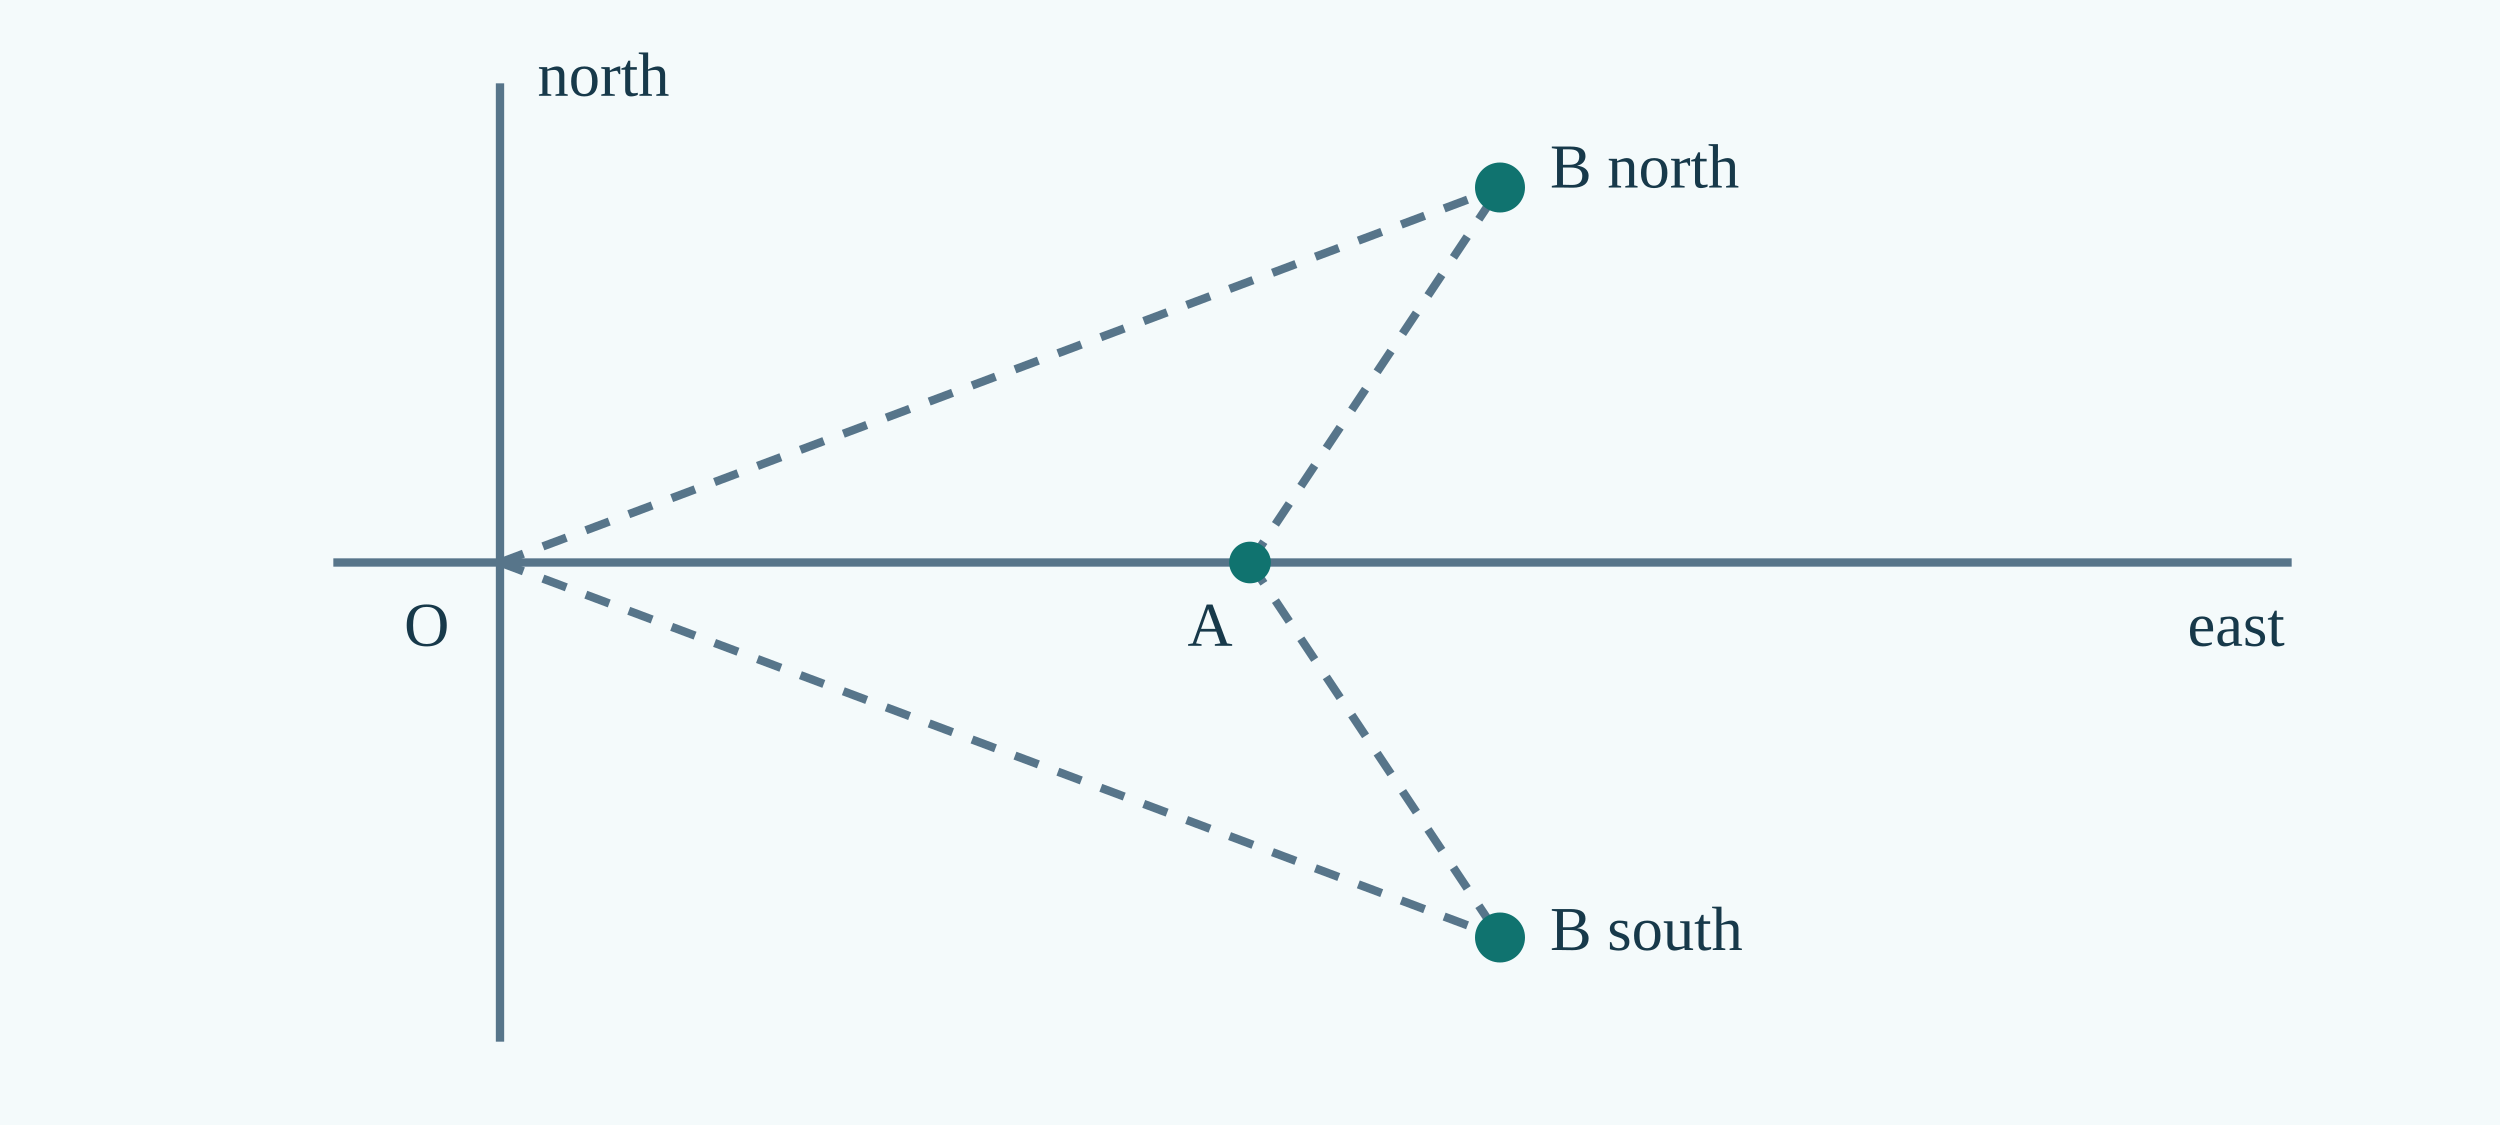
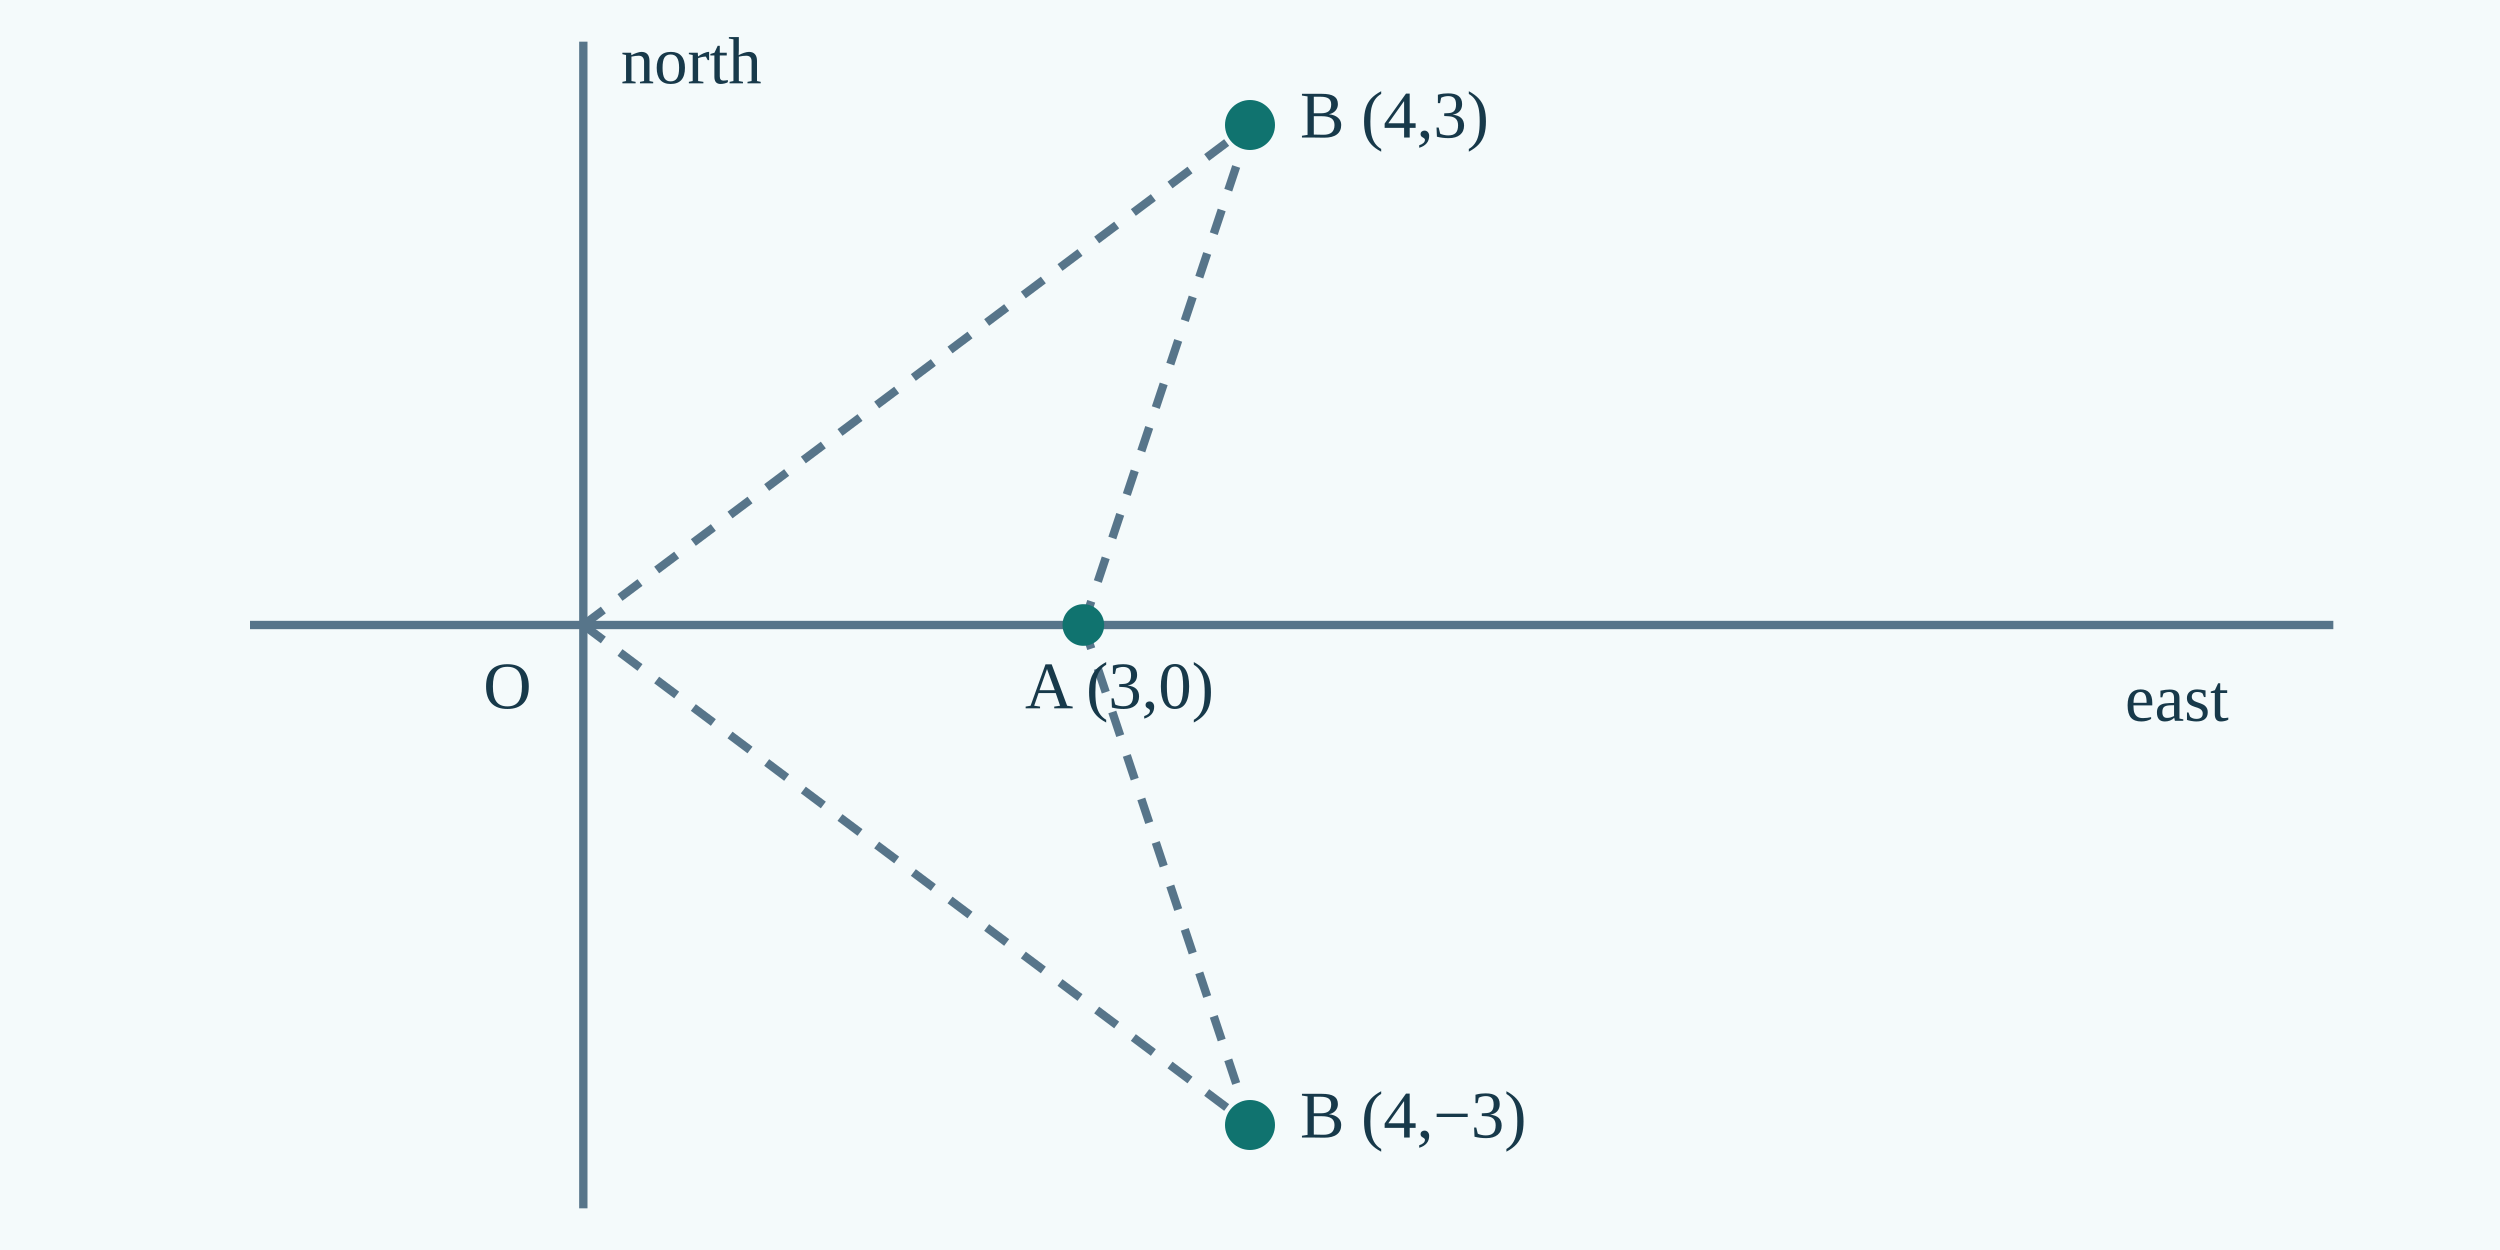
- <svg xmlns="http://www.w3.org/2000/svg" viewBox="0 0 600 270">
-   <rect width="600" height="270" fill="#f4fafb" />
+ <svg xmlns="http://www.w3.org/2000/svg" viewBox="0 0 600 300">
+   <rect width="600" height="300" fill="#f4fafb" />
  <g stroke="#57758a" stroke-width="2">
-     <path d="M80 135H550 M120 20V250" />
-     <path stroke-dasharray="6 5" d="M120 135L360 45 M120 135L360 225 M300 135L360 45 M300 135L360 225" />
+     <path d="M60 150H560 M140 10V290" />
+     <path stroke-dasharray="6 5" d="M140 150L300 30 M140 150L300 270 M260 150L300 30 M260 150L300 270" />
  </g>
  <g fill="#10736f">
-     <circle cx="300" cy="135" r="5" />
-     <circle cx="360" cy="45" r="6" />
-     <circle cx="360" cy="225" r="6" />
+     <circle cx="260" cy="150" r="5" />
+     <circle cx="300" cy="30" r="6" />
+     <circle cx="300" cy="270" r="6" />
  </g>
-   <g fill="#17394a" font-size="15">
-     <text x="97" y="155">O</text>
-     <text x="285" y="155">A</text>
-     <text x="372" y="45">B north</text>
-     <text x="372" y="228">B south</text>
-     <text x="525" y="155">east</text>
-     <text x="129" y="23">north</text>
+   <g fill="#17394a" font-size="16">
+     <text x="116" y="170">O</text>
+     <text x="246" y="170">A (3,0)</text>
+     <text x="312" y="33">B (4,3)</text>
+     <text x="312" y="273">B (4,−3)</text>
+     <text x="510" y="173">east</text>
+     <text x="149" y="20">north</text>
  </g>
</svg>
